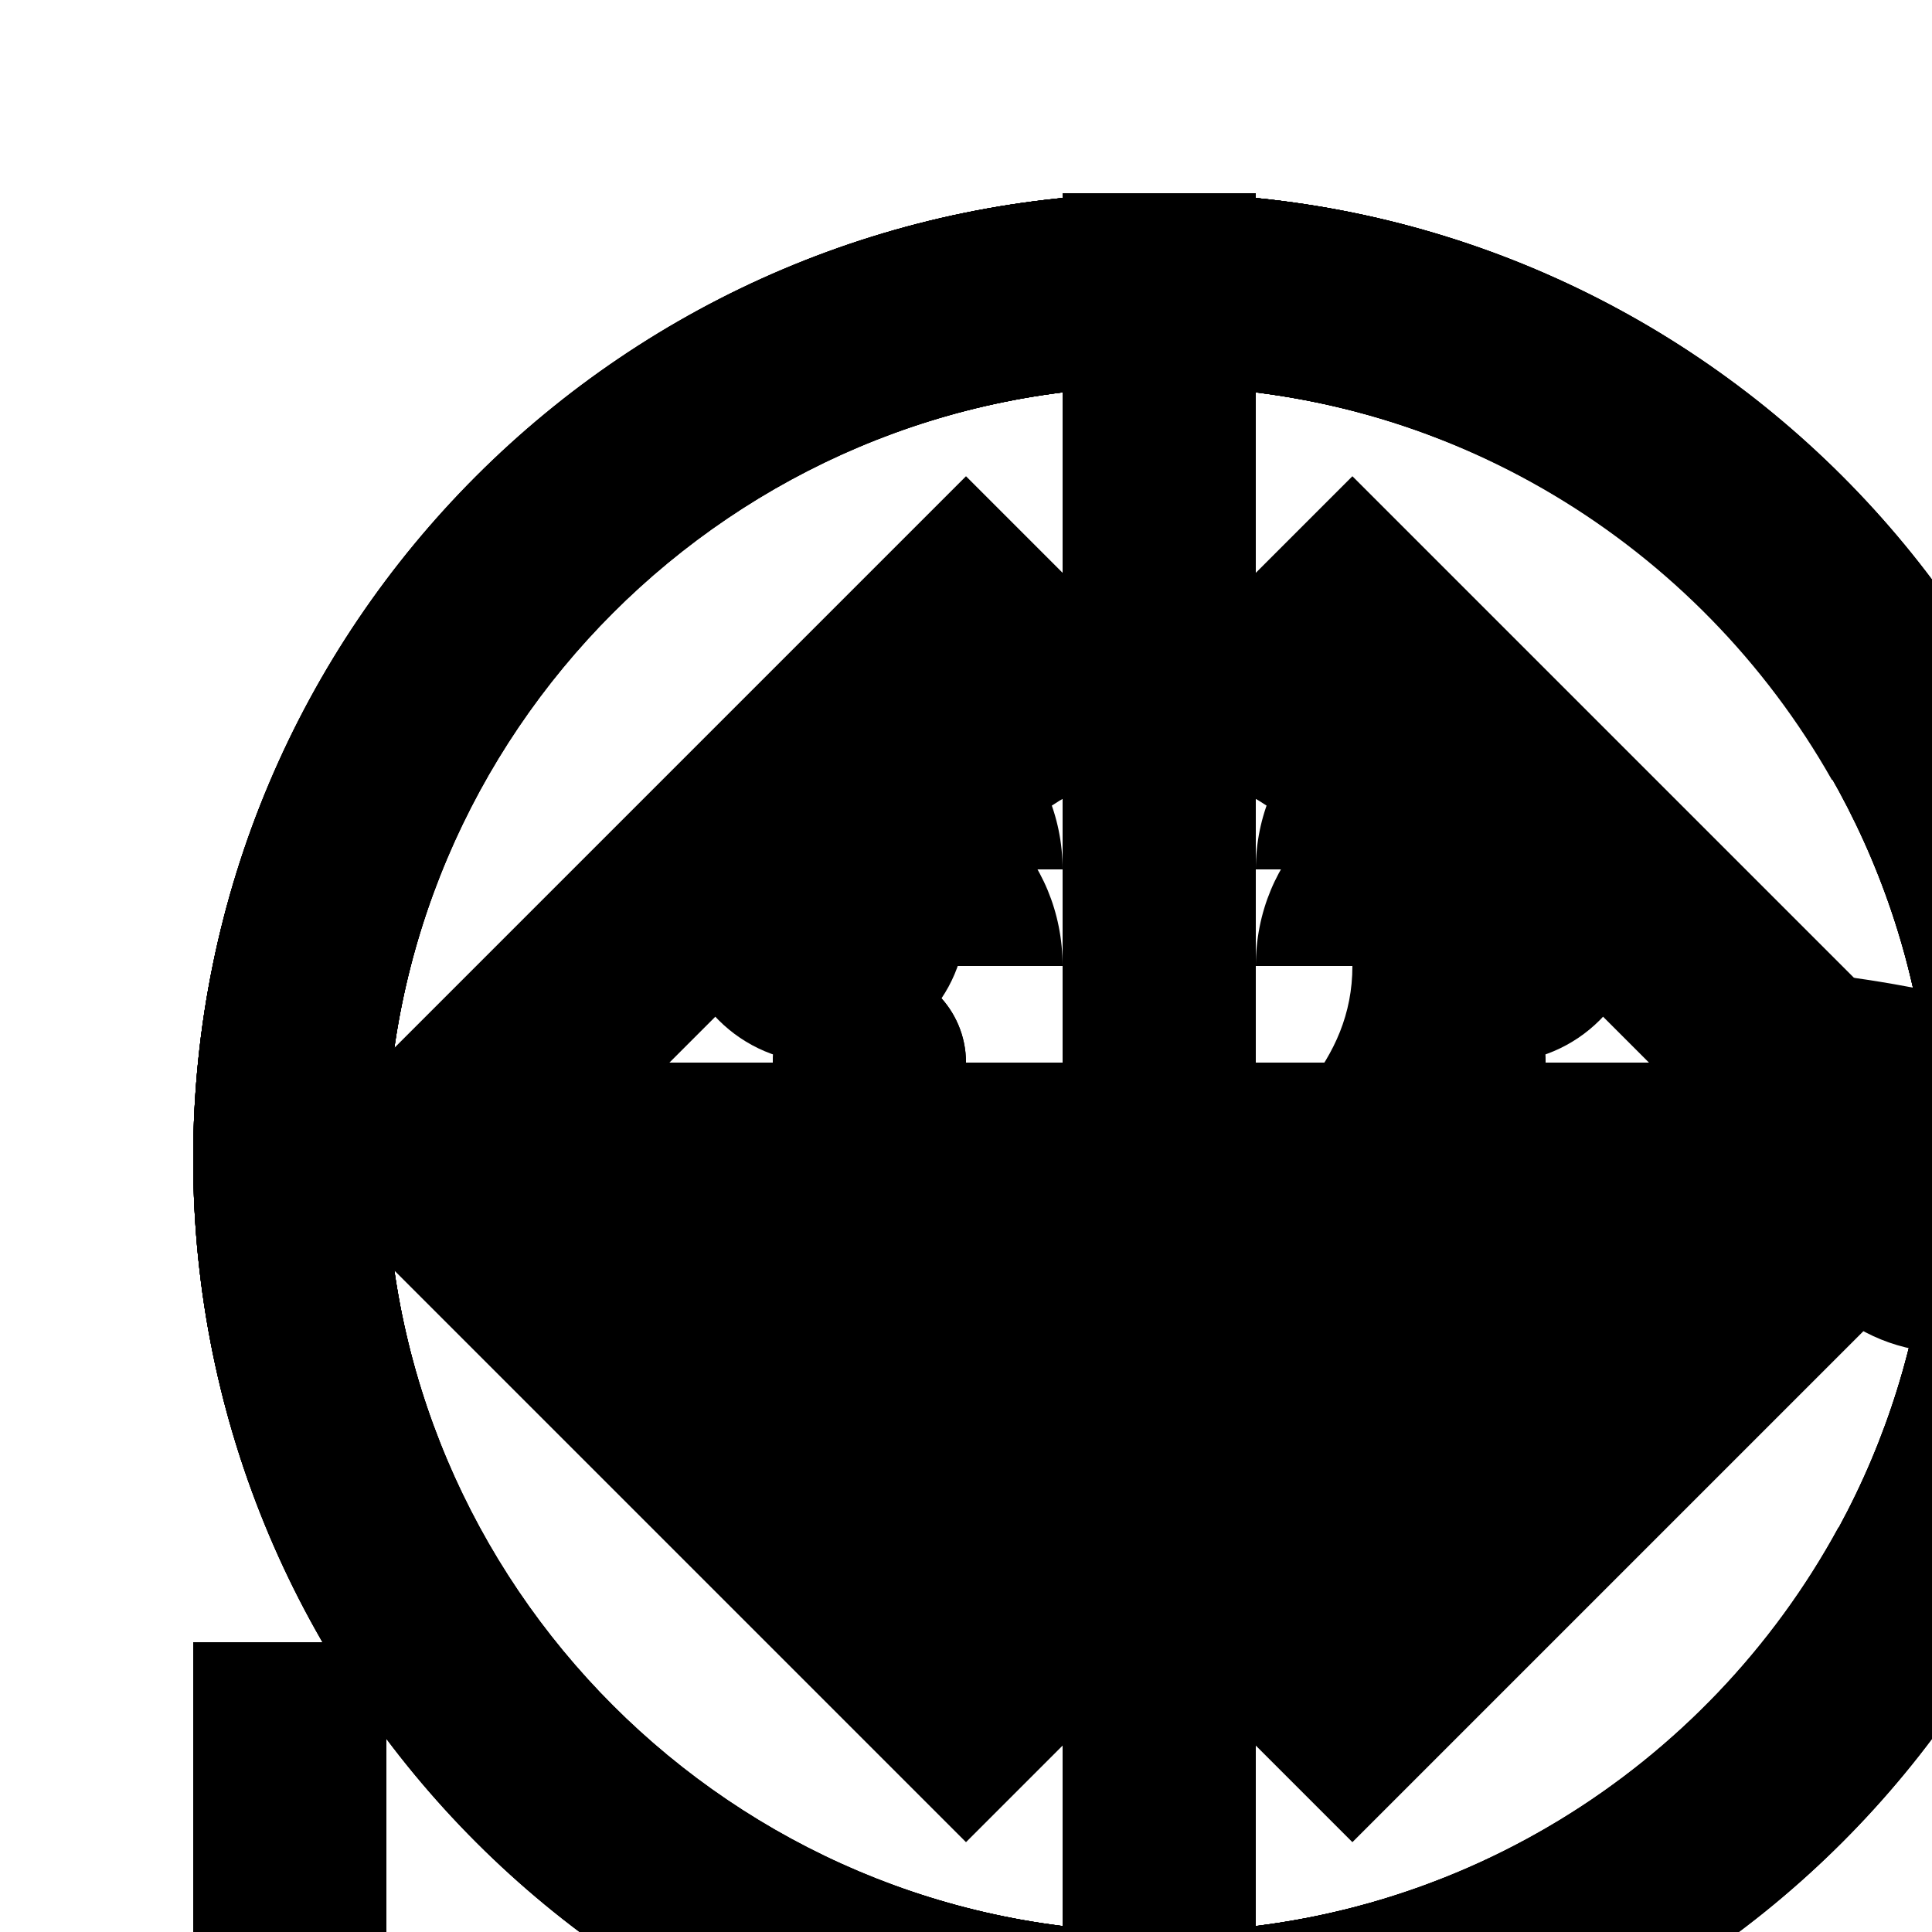
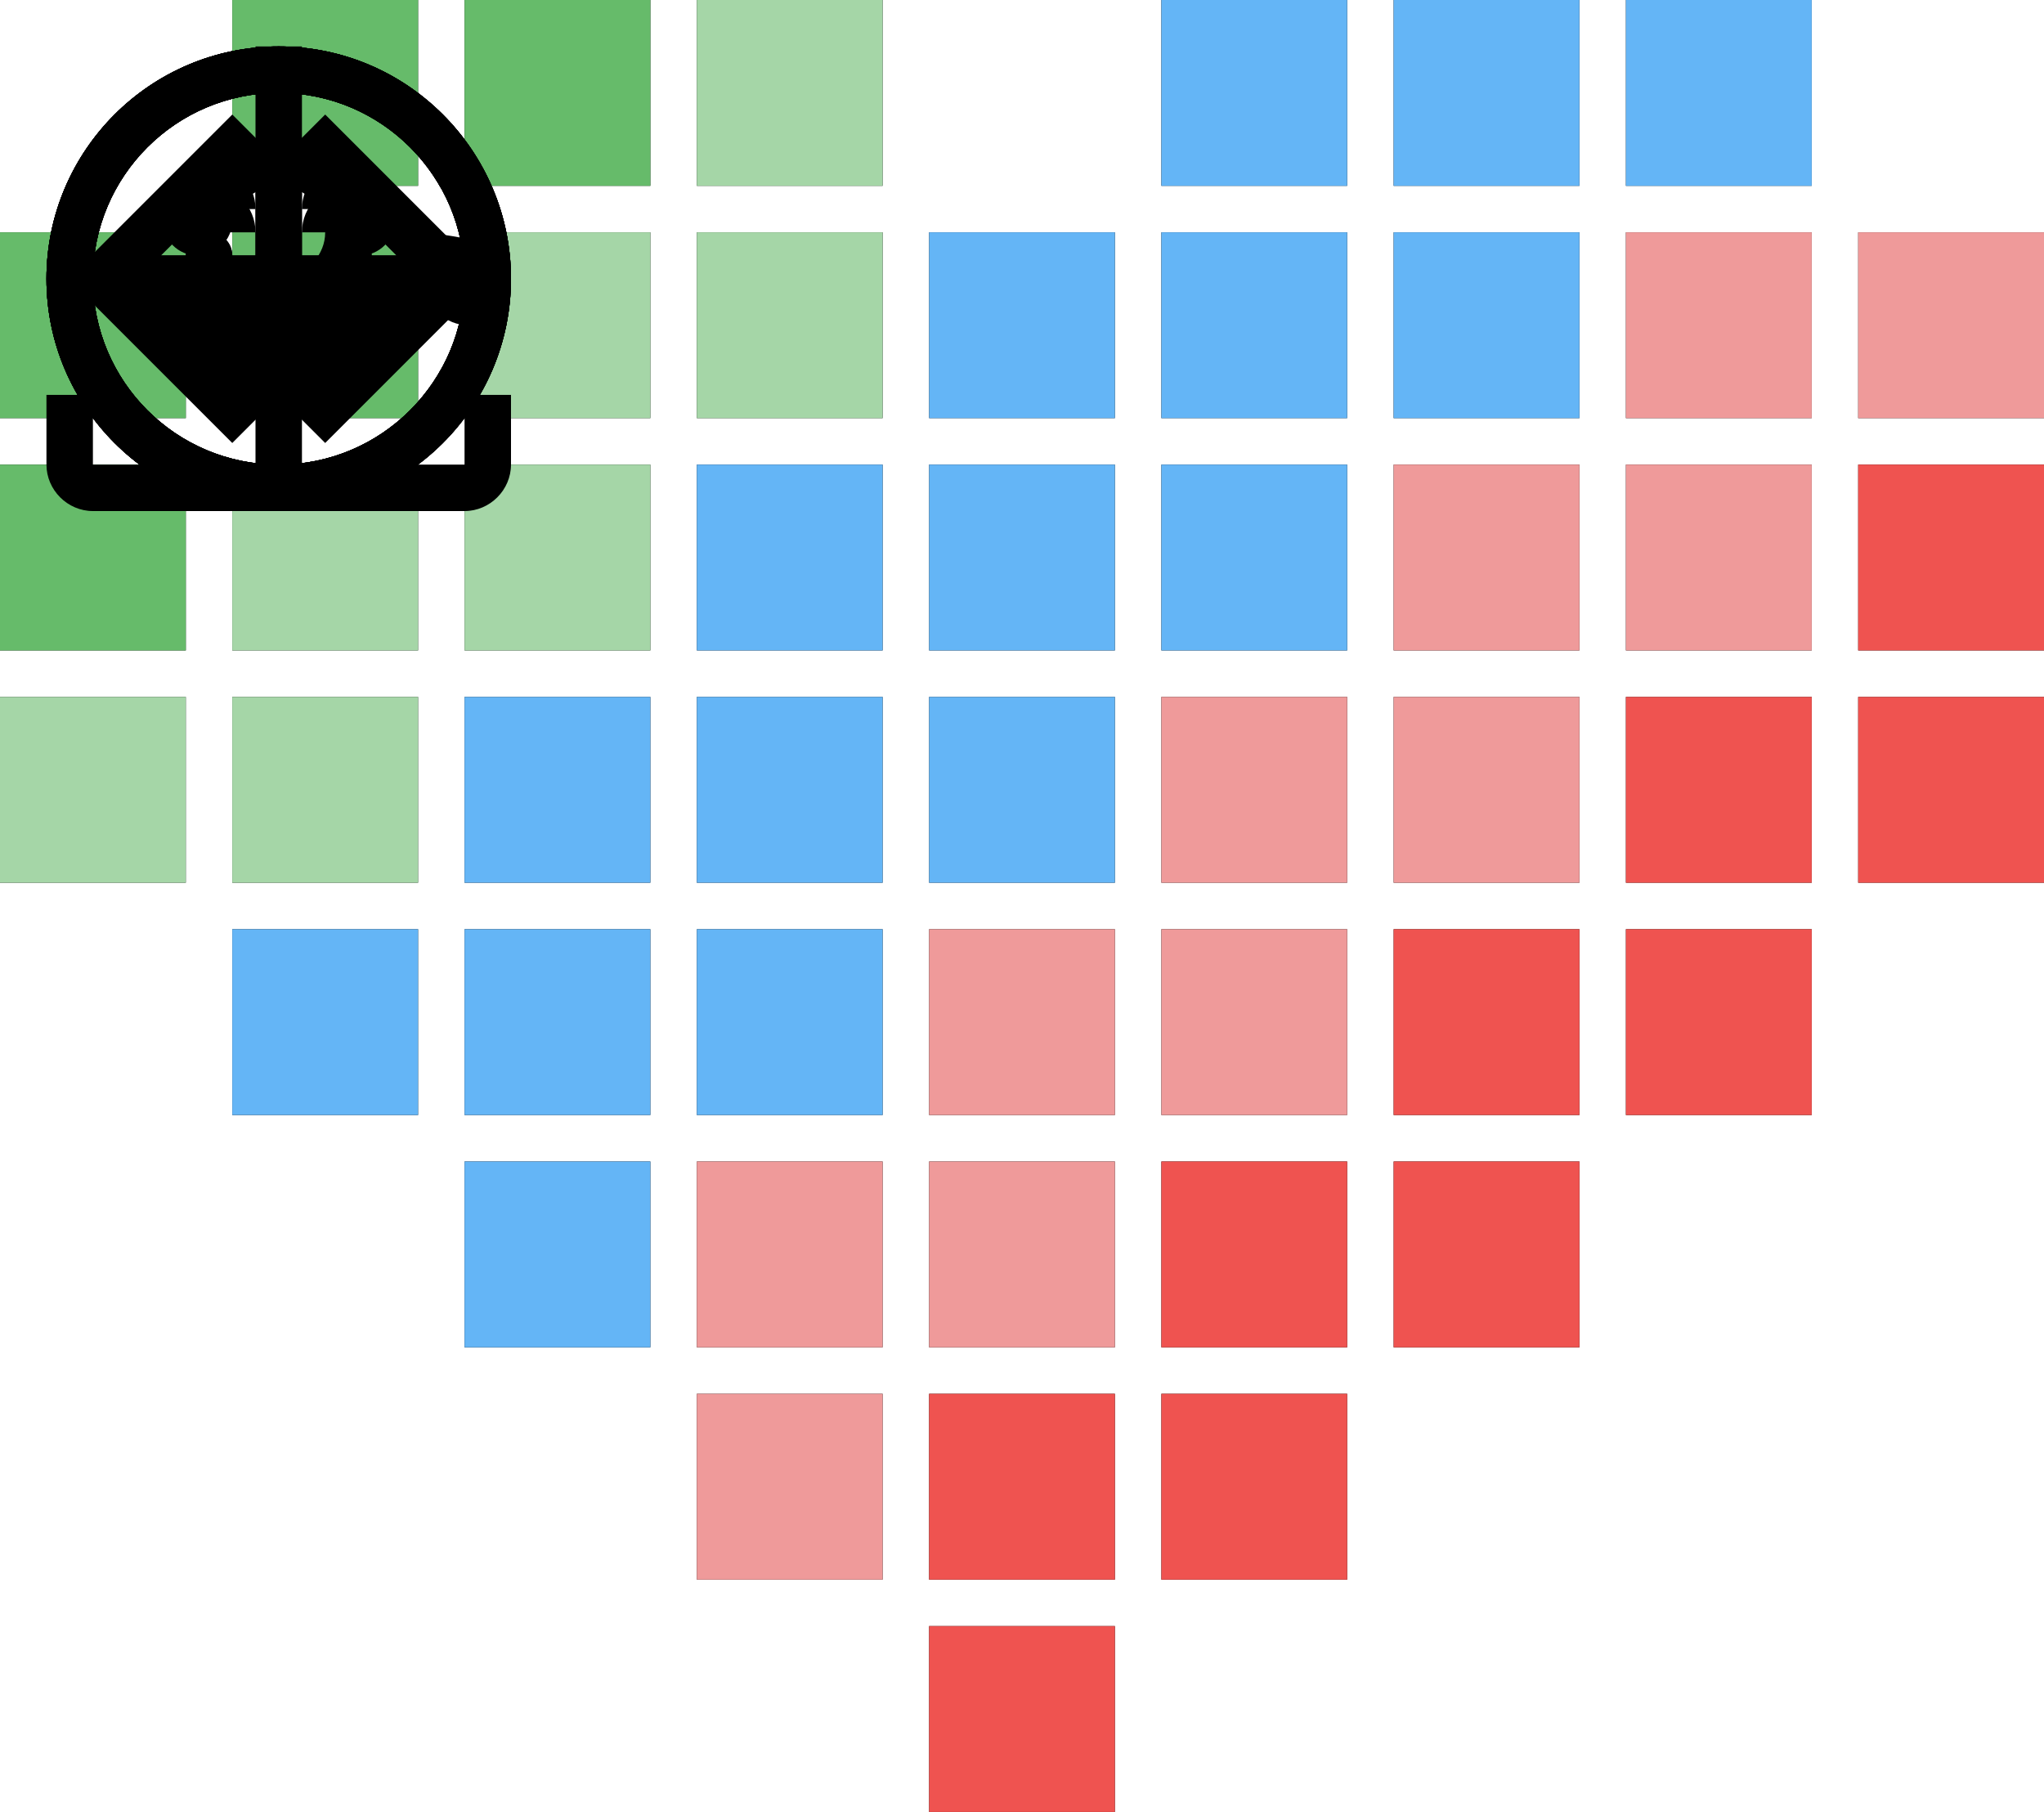
<svg xmlns="http://www.w3.org/2000/svg">
+   <svg id="logo" width="176" height="156" viewBox="0 0 176 156">
+     <defs>
+       <clipPath id="clip_0">
+         <rect y="-12" width="176" height="176" clip-rule="evenodd" />
+       </clipPath>
+     </defs>
+     <g clip-path="url(#clip_0)">
+       <path stroke="none" transform="matrix(4 0 0 4 0 20)" d="M0 0L4 0L4 4L0 4L0 0Z" />
+     </g>
+     <defs>
+       <clipPath id="clip_1">
+         <rect y="-12" width="176" height="176" clip-rule="evenodd" />
+       </clipPath>
+     </defs>
+     <g clip-path="url(#clip_1)">
+       <path stroke="none" transform="matrix(4 0 0 4 20 0)" d="M0 0L4 0L4 4L0 4L0 0Z" />
+     </g>
+     <defs>
+       <clipPath id="clip_2">
+         <rect y="-12" width="176" height="176" clip-rule="evenodd" />
+       </clipPath>
+     </defs>
+     <g clip-path="url(#clip_2)">
+       <path stroke="none" transform="matrix(4 0 0 4 0 40)" d="M0 0L4 0L4 4L0 4L0 0Z" />
+     </g>
+     <defs>
+       <clipPath id="clip_3">
+         <rect y="-12" width="176" height="176" clip-rule="evenodd" />
+       </clipPath>
+     </defs>
+     <g clip-path="url(#clip_3)">
+       <path stroke="none" transform="matrix(4 0 0 4 20 20)" d="M0 0L4 0L4 4L0 4L0 0Z" />
+     </g>
+     <defs>
+       <clipPath id="clip_4">
+         <rect y="-12" width="176" height="176" clip-rule="evenodd" />
+       </clipPath>
+     </defs>
+     <g clip-path="url(#clip_4)">
+       <path stroke="none" transform="matrix(4 0 0 4 40 0)" d="M0 0L4 0L4 4L0 4L0 0Z" />
+     </g>
+     <defs>
+       <clipPath id="clip_5">
+         <rect y="-12" width="176" height="176" clip-rule="evenodd" />
+       </clipPath>
+     </defs>
+     <g clip-path="url(#clip_5)">
+       <path stroke="none" transform="matrix(4 0 0 4 0 60)" d="M0 0L4 0L4 4L0 4L0 0Z" />
+     </g>
+     <defs>
+       <clipPath id="clip_6">
+         <rect y="-12" width="176" height="176" clip-rule="evenodd" />
+       </clipPath>
+     </defs>
+     <g clip-path="url(#clip_6)">
+       <path stroke="none" transform="matrix(4 0 0 4 20 40)" d="M0 0L4 0L4 4L0 4L0 0Z" />
+     </g>
+     <defs>
+       <clipPath id="clip_7">
+         <rect y="-12" width="176" height="176" clip-rule="evenodd" />
+       </clipPath>
+     </defs>
+     <g clip-path="url(#clip_7)">
+       <path stroke="none" transform="matrix(4 0 0 4 40 20)" d="M0 0L4 0L4 4L0 4L0 0Z" />
+     </g>
+     <defs>
+       <clipPath id="clip_8">
+         <rect y="-12" width="176" height="176" clip-rule="evenodd" />
+       </clipPath>
+     </defs>
+     <g clip-path="url(#clip_8)">
+       <path stroke="none" transform="matrix(4 0 0 4 60 0)" d="M0 0L4 0L4 4L0 4L0 0Z" />
+     </g>
+     <defs>
+       <clipPath id="clip_9">
+         <rect y="-12" width="176" height="176" clip-rule="evenodd" />
+       </clipPath>
+     </defs>
+     <g clip-path="url(#clip_9)">
+       <path stroke="none" transform="matrix(4 0 0 4 20 60)" d="M0 0L4 0L4 4L0 4L0 0Z" />
+     </g>
+     <defs>
+       <clipPath id="clip_10">
+         <rect y="-12" width="176" height="176" clip-rule="evenodd" />
+       </clipPath>
+     </defs>
+     <g clip-path="url(#clip_10)">
+       <path stroke="none" transform="matrix(4 0 0 4 40 40)" d="M0 0L4 0L4 4L0 4L0 0Z" />
+     </g>
+     <defs>
+       <clipPath id="clip_11">
+         <rect y="-12" width="176" height="176" clip-rule="evenodd" />
+       </clipPath>
+     </defs>
+     <g clip-path="url(#clip_11)">
+       <path stroke="none" transform="matrix(4 0 0 4 60 20)" d="M0 0L4 0L4 4L0 4L0 0Z" />
+     </g>
+     <defs>
+       <clipPath id="clip_12">
+         <rect y="-12" width="176" height="176" clip-rule="evenodd" />
+       </clipPath>
+     </defs>
+     <g clip-path="url(#clip_12)">
+       <path stroke="none" transform="matrix(4 0 0 4 20 80)" d="M0 0L4 0L4 4L0 4L0 0Z" />
+     </g>
+     <defs>
+       <clipPath id="clip_13">
+         <rect y="-12" width="176" height="176" clip-rule="evenodd" />
+       </clipPath>
+     </defs>
+     <g clip-path="url(#clip_13)">
+       <path stroke="none" transform="matrix(4 0 0 4 40 60)" d="M0 0L4 0L4 4L0 4L0 0Z" />
+     </g>
+     <defs>
+       <clipPath id="clip_14">
+         <rect y="-12" width="176" height="176" clip-rule="evenodd" />
+       </clipPath>
+     </defs>
+     <g clip-path="url(#clip_14)">
+       <path stroke="none" transform="matrix(4 0 0 4 60 40)" d="M0 0L4 0L4 4L0 4L0 0Z" />
+     </g>
+     <defs>
+       <clipPath id="clip_15">
+         <rect y="-12" width="176" height="176" clip-rule="evenodd" />
+       </clipPath>
+     </defs>
+     <g clip-path="url(#clip_15)">
+       <path stroke="none" transform="matrix(4 0 0 4 80 20)" d="M0 0L4 0L4 4L0 4L0 0Z" />
+     </g>
+     <defs>
+       <clipPath id="clip_16">
+         <rect y="-12" width="176" height="176" clip-rule="evenodd" />
+       </clipPath>
+     </defs>
+     <g clip-path="url(#clip_16)">
+       <path stroke="none" transform="matrix(4 0 0 4 100 0)" d="M0 0L4 0L4 4L0 4L0 0Z" />
+     </g>
+     <defs>
+       <clipPath id="clip_17">
+         <rect y="-12" width="176" height="176" clip-rule="evenodd" />
+       </clipPath>
+     </defs>
+     <g clip-path="url(#clip_17)">
+       <path stroke="none" transform="matrix(4 0 0 4 40 100)" d="M0 0L4 0L4 4L0 4L0 0Z" />
+     </g>
+     <defs>
+       <clipPath id="clip_18">
+         <rect y="-12" width="176" height="176" clip-rule="evenodd" />
+       </clipPath>
+     </defs>
+     <g clip-path="url(#clip_18)">
+       <path stroke="none" transform="matrix(4 0 0 4 40 80)" d="M0 0L4 0L4 4L0 4L0 0Z" />
+     </g>
+     <defs>
+       <clipPath id="clip_19">
+         <rect y="-12" width="176" height="176" clip-rule="evenodd" />
+       </clipPath>
+     </defs>
+     <g clip-path="url(#clip_19)">
+       <path stroke="none" transform="matrix(4 0 0 4 60 60)" d="M0 0L4 0L4 4L0 4L0 0Z" />
+     </g>
+     <defs>
+       <clipPath id="clip_20">
+         <rect y="-12" width="176" height="176" clip-rule="evenodd" />
+       </clipPath>
+     </defs>
+     <g clip-path="url(#clip_20)">
+       <path stroke="none" transform="matrix(4 0 0 4 80 40)" d="M0 0L4 0L4 4L0 4L0 0Z" />
+     </g>
+     <defs>
+       <clipPath id="clip_21">
+         <rect y="-12" width="176" height="176" clip-rule="evenodd" />
+       </clipPath>
+     </defs>
+     <g clip-path="url(#clip_21)">
+       <path stroke="none" transform="matrix(4 0 0 4 100 20)" d="M0 0L4 0L4 4L0 4L0 0Z" />
+     </g>
+     <defs>
+       <clipPath id="clip_22">
+         <rect y="-12" width="176" height="176" clip-rule="evenodd" />
+       </clipPath>
+     </defs>
+     <g clip-path="url(#clip_22)">
+       <path stroke="none" transform="matrix(4 0 0 4 120 0)" d="M0 0L4 0L4 4L0 4L0 0Z" />
+     </g>
+     <defs>
+       <clipPath id="clip_23">
+         <rect y="-12" width="176" height="176" clip-rule="evenodd" />
+       </clipPath>
+     </defs>
+     <g clip-path="url(#clip_23)">
+       <path stroke="none" transform="matrix(4 0 0 4 60 80)" d="M0 0L4 0L4 4L0 4L0 0Z" />
+     </g>
+     <defs>
+       <clipPath id="clip_24">
+         <rect y="-12" width="176" height="176" clip-rule="evenodd" />
+       </clipPath>
+     </defs>
+     <g clip-path="url(#clip_24)">
+       <path stroke="none" transform="matrix(4 0 0 4 80 60)" d="M0 0L4 0L4 4L0 4L0 0Z" />
+     </g>
+     <defs>
+       <clipPath id="clip_25">
+         <rect y="-12" width="176" height="176" clip-rule="evenodd" />
+       </clipPath>
+     </defs>
+     <g clip-path="url(#clip_25)">
+       <path stroke="none" transform="matrix(4 0 0 4 100 40)" d="M0 0L4 0L4 4L0 4L0 0Z" />
+     </g>
+     <defs>
+       <clipPath id="clip_26">
+         <rect y="-12" width="176" height="176" clip-rule="evenodd" />
+       </clipPath>
+     </defs>
+     <g clip-path="url(#clip_26)">
+       <path stroke="none" transform="matrix(4 0 0 4 120 20)" d="M0 0L4 0L4 4L0 4L0 0Z" />
+     </g>
+     <defs>
+       <clipPath id="clip_27">
+         <rect y="-12" width="176" height="176" clip-rule="evenodd" />
+       </clipPath>
+     </defs>
+     <g clip-path="url(#clip_27)">
+       <path stroke="none" transform="matrix(4 0 0 4 140 0)" d="M0 0L4 0L4 4L0 4L0 0Z" />
+     </g>
+     <defs>
+       <clipPath id="clip_28">
+         <rect y="-12" width="176" height="176" clip-rule="evenodd" />
+       </clipPath>
+     </defs>
+     <g clip-path="url(#clip_28)">
+       <path stroke="none" transform="matrix(4 0 0 4 60 100)" d="M0 0L4 0L4 4L0 4L0 0Z" />
+     </g>
+     <defs>
+       <clipPath id="clip_29">
+         <rect y="-12" width="176" height="176" clip-rule="evenodd" />
+       </clipPath>
+     </defs>
+     <g clip-path="url(#clip_29)">
+       <path stroke="none" transform="matrix(4 0 0 4 80 80)" d="M0 0L4 0L4 4L0 4L0 0Z" />
+     </g>
+     <defs>
+       <clipPath id="clip_30">
+         <rect y="-12" width="176" height="176" clip-rule="evenodd" />
+       </clipPath>
+     </defs>
+     <g clip-path="url(#clip_30)">
+       <path stroke="none" transform="matrix(4 0 0 4 100 60)" d="M0 0L4 0L4 4L0 4L0 0Z" />
+     </g>
+     <defs>
+       <clipPath id="clip_31">
+         <rect y="-12" width="176" height="176" clip-rule="evenodd" />
+       </clipPath>
+     </defs>
+     <g clip-path="url(#clip_31)">
+       <path stroke="none" transform="matrix(4 0 0 4 120 40)" d="M0 0L4 0L4 4L0 4L0 0Z" />
+     </g>
+     <defs>
+       <clipPath id="clip_32">
+         <rect y="-12" width="176" height="176" clip-rule="evenodd" />
+       </clipPath>
+     </defs>
+     <g clip-path="url(#clip_32)">
+       <path stroke="none" transform="matrix(4 0 0 4 140 20)" d="M0 0L4 0L4 4L0 4L0 0Z" />
+     </g>
+     <defs>
+       <clipPath id="clip_33">
+         <rect y="-12" width="176" height="176" clip-rule="evenodd" />
+       </clipPath>
+     </defs>
+     <g clip-path="url(#clip_33)">
+       <path stroke="none" transform="matrix(4 0 0 4 60 120)" d="M0 0L4 0L4 4L0 4L0 0Z" />
+     </g>
+     <defs>
+       <clipPath id="clip_34">
+         <rect y="-12" width="176" height="176" clip-rule="evenodd" />
+       </clipPath>
+     </defs>
+     <g clip-path="url(#clip_34)">
+       <path stroke="none" transform="matrix(4 0 0 4 80 100)" d="M0 0L4 0L4 4L0 4L0 0Z" />
+     </g>
+     <defs>
+       <clipPath id="clip_35">
+         <rect y="-12" width="176" height="176" clip-rule="evenodd" />
+       </clipPath>
+     </defs>
+     <g clip-path="url(#clip_35)">
+       <path stroke="none" transform="matrix(4 0 0 4 100 80)" d="M0 0L4 0L4 4L0 4L0 0Z" />
+     </g>
+     <defs>
+       <clipPath id="clip_36">
+         <rect y="-12" width="176" height="176" clip-rule="evenodd" />
+       </clipPath>
+     </defs>
+     <g clip-path="url(#clip_36)">
+       <path stroke="none" transform="matrix(4 0 0 4 120 60)" d="M0 0L4 0L4 4L0 4L0 0Z" />
+     </g>
+     <defs>
+       <clipPath id="clip_37">
+         <rect y="-12" width="176" height="176" clip-rule="evenodd" />
+       </clipPath>
+     </defs>
+     <g clip-path="url(#clip_37)">
+       <path stroke="none" transform="matrix(4 0 0 4 140 40)" d="M0 0L4 0L4 4L0 4L0 0Z" />
+     </g>
+     <defs>
+       <clipPath id="clip_38">
+         <rect y="-12" width="176" height="176" clip-rule="evenodd" />
+       </clipPath>
+     </defs>
+     <g clip-path="url(#clip_38)">
+       <path stroke="none" transform="matrix(4 0 0 4 160 20)" d="M0 0L4 0L4 4L0 4L0 0Z" />
+     </g>
+     <defs>
+       <clipPath id="clip_39">
+         <rect y="-12" width="176" height="176" clip-rule="evenodd" />
+       </clipPath>
+     </defs>
+     <g clip-path="url(#clip_39)">
+       <path stroke="none" transform="matrix(4 0 0 4 80 120)" d="M0 0L4 0L4 4L0 4L0 0Z" />
+     </g>
+     <defs>
+       <clipPath id="clip_40">
+         <rect y="-12" width="176" height="176" clip-rule="evenodd" />
+       </clipPath>
+     </defs>
+     <g clip-path="url(#clip_40)">
+       <path stroke="none" transform="matrix(4 0 0 4 100 100)" d="M0 0L4 0L4 4L0 4L0 0Z" />
+     </g>
+     <defs>
+       <clipPath id="clip_41">
+         <rect y="-12" width="176" height="176" clip-rule="evenodd" />
+       </clipPath>
+     </defs>
+     <g clip-path="url(#clip_41)">
+       <path stroke="none" transform="matrix(4 0 0 4 120 80)" d="M0 0L4 0L4 4L0 4L0 0Z" />
+     </g>
+     <defs>
+       <clipPath id="clip_42">
+         <rect y="-12" width="176" height="176" clip-rule="evenodd" />
+       </clipPath>
+     </defs>
+     <g clip-path="url(#clip_42)">
+       <path stroke="none" transform="matrix(4 0 0 4 140 60)" d="M0 0L4 0L4 4L0 4L0 0Z" />
+     </g>
+     <defs>
+       <clipPath id="clip_43">
+         <rect y="-12" width="176" height="176" clip-rule="evenodd" />
+       </clipPath>
+     </defs>
+     <g clip-path="url(#clip_43)">
+       <path stroke="none" transform="matrix(4 0 0 4 160 40)" d="M0 0L4 0L4 4L0 4L0 0Z" />
+     </g>
+     <defs>
+       <clipPath id="clip_44">
+         <rect y="-12" width="176" height="176" clip-rule="evenodd" />
+       </clipPath>
+     </defs>
+     <g clip-path="url(#clip_44)">
+       <path stroke="none" transform="matrix(4 0 0 4 80 140)" d="M0 0L4 0L4 4L0 4L0 0Z" />
+     </g>
+     <defs>
+       <clipPath id="clip_45">
+         <rect y="-12" width="176" height="176" clip-rule="evenodd" />
+       </clipPath>
+     </defs>
+     <g clip-path="url(#clip_45)">
+       <path stroke="none" transform="matrix(4 0 0 4 100 120)" d="M0 0L4 0L4 4L0 4L0 0Z" />
+     </g>
+     <defs>
+       <clipPath id="clip_46">
+         <rect y="-12" width="176" height="176" clip-rule="evenodd" />
+       </clipPath>
+     </defs>
+     <g clip-path="url(#clip_46)">
+       <path stroke="none" transform="matrix(4 0 0 4 120 100)" d="M0 0L4 0L4 4L0 4L0 0Z" />
+     </g>
+     <defs>
+       <clipPath id="clip_47">
+         <rect y="-12" width="176" height="176" clip-rule="evenodd" />
+       </clipPath>
+     </defs>
+     <g clip-path="url(#clip_47)">
+       <path stroke="none" transform="matrix(4 0 0 4 140 80)" d="M0 0L4 0L4 4L0 4L0 0Z" />
+     </g>
+     <defs>
+       <clipPath id="clip_48">
+         <rect y="-12" width="176" height="176" clip-rule="evenodd" />
+       </clipPath>
+     </defs>
+     <g clip-path="url(#clip_48)">
+       <path stroke="none" transform="matrix(4 0 0 4 160 60)" d="M0 0L4 0L4 4L0 4L0 0Z" />
+     </g>
+   </svg>
+   <svg id="logo-color" width="176" height="156" viewBox="0 0 176 156">
+     <defs>
+       <clipPath id="clip_0">
+         <rect y="-12" width="176" height="176" clip-rule="evenodd" />
+       </clipPath>
+     </defs>
+     <g clip-path="url(#clip_0)">
+       <path fill="rgb(102,187,106)" stroke="none" transform="matrix(4 0 0 4 0 20)" d="M0 0L4 0L4 4L0 4L0 0Z" />
+     </g>
+     <defs>
+       <clipPath id="clip_1">
+         <rect y="-12" width="176" height="176" clip-rule="evenodd" />
+       </clipPath>
+     </defs>
+     <g clip-path="url(#clip_1)">
+       <path fill="rgb(102,187,106)" stroke="none" transform="matrix(4 0 0 4 20 0)" d="M0 0L4 0L4 4L0 4L0 0Z" />
+     </g>
+     <defs>
+       <clipPath id="clip_2">
+         <rect y="-12" width="176" height="176" clip-rule="evenodd" />
+       </clipPath>
+     </defs>
+     <g clip-path="url(#clip_2)">
+       <path fill="rgb(102,187,106)" stroke="none" transform="matrix(4 0 0 4 0 40)" d="M0 0L4 0L4 4L0 4L0 0Z" />
+     </g>
+     <defs>
+       <clipPath id="clip_3">
+         <rect y="-12" width="176" height="176" clip-rule="evenodd" />
+       </clipPath>
+     </defs>
+     <g clip-path="url(#clip_3)">
+       <path fill="rgb(102,187,106)" stroke="none" transform="matrix(4 0 0 4 20 20)" d="M0 0L4 0L4 4L0 4L0 0Z" />
+     </g>
+     <defs>
+       <clipPath id="clip_4">
+         <rect y="-12" width="176" height="176" clip-rule="evenodd" />
+       </clipPath>
+     </defs>
+     <g clip-path="url(#clip_4)">
+       <path fill="rgb(102,187,106)" stroke="none" transform="matrix(4 0 0 4 40 0)" d="M0 0L4 0L4 4L0 4L0 0Z" />
+     </g>
+     <defs>
+       <clipPath id="clip_5">
+         <rect y="-12" width="176" height="176" clip-rule="evenodd" />
+       </clipPath>
+     </defs>
+     <g clip-path="url(#clip_5)">
+       <path fill="rgb(165,214,167)" stroke="none" transform="matrix(4 0 0 4 0 60)" d="M0 0L4 0L4 4L0 4L0 0Z" />
+     </g>
+     <defs>
+       <clipPath id="clip_6">
+         <rect y="-12" width="176" height="176" clip-rule="evenodd" />
+       </clipPath>
+     </defs>
+     <g clip-path="url(#clip_6)">
+       <path fill="rgb(165,214,167)" stroke="none" transform="matrix(4 0 0 4 20 40)" d="M0 0L4 0L4 4L0 4L0 0Z" />
+     </g>
+     <defs>
+       <clipPath id="clip_7">
+         <rect y="-12" width="176" height="176" clip-rule="evenodd" />
+       </clipPath>
+     </defs>
+     <g clip-path="url(#clip_7)">
+       <path fill="rgb(165,214,167)" stroke="none" transform="matrix(4 0 0 4 40 20)" d="M0 0L4 0L4 4L0 4L0 0Z" />
+     </g>
+     <defs>
+       <clipPath id="clip_8">
+         <rect y="-12" width="176" height="176" clip-rule="evenodd" />
+       </clipPath>
+     </defs>
+     <g clip-path="url(#clip_8)">
+       <path fill="rgb(165,214,167)" stroke="none" transform="matrix(4 0 0 4 60 0)" d="M0 0L4 0L4 4L0 4L0 0Z" />
+     </g>
+     <defs>
+       <clipPath id="clip_9">
+         <rect y="-12" width="176" height="176" clip-rule="evenodd" />
+       </clipPath>
+     </defs>
+     <g clip-path="url(#clip_9)">
+       <path fill="rgb(165,214,167)" stroke="none" transform="matrix(4 0 0 4 20 60)" d="M0 0L4 0L4 4L0 4L0 0Z" />
+     </g>
+     <defs>
+       <clipPath id="clip_10">
+         <rect y="-12" width="176" height="176" clip-rule="evenodd" />
+       </clipPath>
+     </defs>
+     <g clip-path="url(#clip_10)">
+       <path fill="rgb(165,214,167)" stroke="none" transform="matrix(4 0 0 4 40 40)" d="M0 0L4 0L4 4L0 4L0 0Z" />
+     </g>
+     <defs>
+       <clipPath id="clip_11">
+         <rect y="-12" width="176" height="176" clip-rule="evenodd" />
+       </clipPath>
+     </defs>
+     <g clip-path="url(#clip_11)">
+       <path fill="rgb(165,214,167)" stroke="none" transform="matrix(4 0 0 4 60 20)" d="M0 0L4 0L4 4L0 4L0 0Z" />
+     </g>
+     <defs>
+       <clipPath id="clip_12">
+         <rect y="-12" width="176" height="176" clip-rule="evenodd" />
+       </clipPath>
+     </defs>
+     <g clip-path="url(#clip_12)">
+       <path fill="rgb(100,181,246)" stroke="none" transform="matrix(4 0 0 4 20 80)" d="M0 0L4 0L4 4L0 4L0 0Z" />
+     </g>
+     <defs>
+       <clipPath id="clip_13">
+         <rect y="-12" width="176" height="176" clip-rule="evenodd" />
+       </clipPath>
+     </defs>
+     <g clip-path="url(#clip_13)">
+       <path fill="rgb(100,181,246)" stroke="none" transform="matrix(4 0 0 4 40 60)" d="M0 0L4 0L4 4L0 4L0 0Z" />
+     </g>
+     <defs>
+       <clipPath id="clip_14">
+         <rect y="-12" width="176" height="176" clip-rule="evenodd" />
+       </clipPath>
+     </defs>
+     <g clip-path="url(#clip_14)">
+       <path fill="rgb(100,181,246)" stroke="none" transform="matrix(4 0 0 4 60 40)" d="M0 0L4 0L4 4L0 4L0 0Z" />
+     </g>
+     <defs>
+       <clipPath id="clip_15">
+         <rect y="-12" width="176" height="176" clip-rule="evenodd" />
+       </clipPath>
+     </defs>
+     <g clip-path="url(#clip_15)">
+       <path fill="rgb(100,181,246)" stroke="none" transform="matrix(4 0 0 4 80 20)" d="M0 0L4 0L4 4L0 4L0 0Z" />
+     </g>
+     <defs>
+       <clipPath id="clip_16">
+         <rect y="-12" width="176" height="176" clip-rule="evenodd" />
+       </clipPath>
+     </defs>
+     <g clip-path="url(#clip_16)">
+       <path fill="rgb(100,181,246)" stroke="none" transform="matrix(4 0 0 4 100 0)" d="M0 0L4 0L4 4L0 4L0 0Z" />
+     </g>
+     <defs>
+       <clipPath id="clip_17">
+         <rect y="-12" width="176" height="176" clip-rule="evenodd" />
+       </clipPath>
+     </defs>
+     <g clip-path="url(#clip_17)">
+       <path fill="rgb(100,181,246)" stroke="none" transform="matrix(4 0 0 4 40 100)" d="M0 0L4 0L4 4L0 4L0 0Z" />
+     </g>
+     <defs>
+       <clipPath id="clip_18">
+         <rect y="-12" width="176" height="176" clip-rule="evenodd" />
+       </clipPath>
+     </defs>
+     <g clip-path="url(#clip_18)">
+       <path fill="rgb(100,181,246)" stroke="none" transform="matrix(4 0 0 4 40 80)" d="M0 0L4 0L4 4L0 4L0 0Z" />
+     </g>
+     <defs>
+       <clipPath id="clip_19">
+         <rect y="-12" width="176" height="176" clip-rule="evenodd" />
+       </clipPath>
+     </defs>
+     <g clip-path="url(#clip_19)">
+       <path fill="rgb(100,181,246)" stroke="none" transform="matrix(4 0 0 4 60 60)" d="M0 0L4 0L4 4L0 4L0 0Z" />
+     </g>
+     <defs>
+       <clipPath id="clip_20">
+         <rect y="-12" width="176" height="176" clip-rule="evenodd" />
+       </clipPath>
+     </defs>
+     <g clip-path="url(#clip_20)">
+       <path fill="rgb(100,181,246)" stroke="none" transform="matrix(4 0 0 4 80 40)" d="M0 0L4 0L4 4L0 4L0 0Z" />
+     </g>
+     <defs>
+       <clipPath id="clip_21">
+         <rect y="-12" width="176" height="176" clip-rule="evenodd" />
+       </clipPath>
+     </defs>
+     <g clip-path="url(#clip_21)">
+       <path fill="rgb(100,181,246)" stroke="none" transform="matrix(4 0 0 4 100 20)" d="M0 0L4 0L4 4L0 4L0 0Z" />
+     </g>
+     <defs>
+       <clipPath id="clip_22">
+         <rect y="-12" width="176" height="176" clip-rule="evenodd" />
+       </clipPath>
+     </defs>
+     <g clip-path="url(#clip_22)">
+       <path fill="rgb(100,181,246)" stroke="none" transform="matrix(4 0 0 4 120 0)" d="M0 0L4 0L4 4L0 4L0 0Z" />
+     </g>
+     <defs>
+       <clipPath id="clip_23">
+         <rect y="-12" width="176" height="176" clip-rule="evenodd" />
+       </clipPath>
+     </defs>
+     <g clip-path="url(#clip_23)">
+       <path fill="rgb(100,181,246)" stroke="none" transform="matrix(4 0 0 4 60 80)" d="M0 0L4 0L4 4L0 4L0 0Z" />
+     </g>
+     <defs>
+       <clipPath id="clip_24">
+         <rect y="-12" width="176" height="176" clip-rule="evenodd" />
+       </clipPath>
+     </defs>
+     <g clip-path="url(#clip_24)">
+       <path fill="rgb(100,181,246)" stroke="none" transform="matrix(4 0 0 4 80 60)" d="M0 0L4 0L4 4L0 4L0 0Z" />
+     </g>
+     <defs>
+       <clipPath id="clip_25">
+         <rect y="-12" width="176" height="176" clip-rule="evenodd" />
+       </clipPath>
+     </defs>
+     <g clip-path="url(#clip_25)">
+       <path fill="rgb(100,181,246)" stroke="none" transform="matrix(4 0 0 4 100 40)" d="M0 0L4 0L4 4L0 4L0 0Z" />
+     </g>
+     <defs>
+       <clipPath id="clip_26">
+         <rect y="-12" width="176" height="176" clip-rule="evenodd" />
+       </clipPath>
+     </defs>
+     <g clip-path="url(#clip_26)">
+       <path fill="rgb(100,181,246)" stroke="none" transform="matrix(4 0 0 4 120 20)" d="M0 0L4 0L4 4L0 4L0 0Z" />
+     </g>
+     <defs>
+       <clipPath id="clip_27">
+         <rect y="-12" width="176" height="176" clip-rule="evenodd" />
+       </clipPath>
+     </defs>
+     <g clip-path="url(#clip_27)">
+       <path fill="rgb(100,181,246)" stroke="none" transform="matrix(4 0 0 4 140 0)" d="M0 0L4 0L4 4L0 4L0 0Z" />
+     </g>
+     <defs>
+       <clipPath id="clip_28">
+         <rect y="-12" width="176" height="176" clip-rule="evenodd" />
+       </clipPath>
+     </defs>
+     <g clip-path="url(#clip_28)">
+       <path fill="rgb(239,154,154)" stroke="none" transform="matrix(4 0 0 4 60 100)" d="M0 0L4 0L4 4L0 4L0 0Z" />
+     </g>
+     <defs>
+       <clipPath id="clip_29">
+         <rect y="-12" width="176" height="176" clip-rule="evenodd" />
+       </clipPath>
+     </defs>
+     <g clip-path="url(#clip_29)">
+       <path fill="rgb(239,154,154)" stroke="none" transform="matrix(4 0 0 4 80 80)" d="M0 0L4 0L4 4L0 4L0 0Z" />
+     </g>
+     <defs>
+       <clipPath id="clip_30">
+         <rect y="-12" width="176" height="176" clip-rule="evenodd" />
+       </clipPath>
+     </defs>
+     <g clip-path="url(#clip_30)">
+       <path fill="rgb(239,154,154)" stroke="none" transform="matrix(4 0 0 4 100 60)" d="M0 0L4 0L4 4L0 4L0 0Z" />
+     </g>
+     <defs>
+       <clipPath id="clip_31">
+         <rect y="-12" width="176" height="176" clip-rule="evenodd" />
+       </clipPath>
+     </defs>
+     <g clip-path="url(#clip_31)">
+       <path fill="rgb(239,154,154)" stroke="none" transform="matrix(4 0 0 4 120 40)" d="M0 0L4 0L4 4L0 4L0 0Z" />
+     </g>
+     <defs>
+       <clipPath id="clip_32">
+         <rect y="-12" width="176" height="176" clip-rule="evenodd" />
+       </clipPath>
+     </defs>
+     <g clip-path="url(#clip_32)">
+       <path fill="rgb(239,154,154)" stroke="none" transform="matrix(4 0 0 4 140 20)" d="M0 0L4 0L4 4L0 4L0 0Z" />
+     </g>
+     <defs>
+       <clipPath id="clip_33">
+         <rect y="-12" width="176" height="176" clip-rule="evenodd" />
+       </clipPath>
+     </defs>
+     <g clip-path="url(#clip_33)">
+       <path fill="rgb(239,154,154)" stroke="none" transform="matrix(4 0 0 4 60 120)" d="M0 0L4 0L4 4L0 4L0 0Z" />
+     </g>
+     <defs>
+       <clipPath id="clip_34">
+         <rect y="-12" width="176" height="176" clip-rule="evenodd" />
+       </clipPath>
+     </defs>
+     <g clip-path="url(#clip_34)">
+       <path fill="rgb(239,154,154)" stroke="none" transform="matrix(4 0 0 4 80 100)" d="M0 0L4 0L4 4L0 4L0 0Z" />
+     </g>
+     <defs>
+       <clipPath id="clip_35">
+         <rect y="-12" width="176" height="176" clip-rule="evenodd" />
+       </clipPath>
+     </defs>
+     <g clip-path="url(#clip_35)">
+       <path fill="rgb(239,154,154)" stroke="none" transform="matrix(4 0 0 4 100 80)" d="M0 0L4 0L4 4L0 4L0 0Z" />
+     </g>
+     <defs>
+       <clipPath id="clip_36">
+         <rect y="-12" width="176" height="176" clip-rule="evenodd" />
+       </clipPath>
+     </defs>
+     <g clip-path="url(#clip_36)">
+       <path fill="rgb(239,154,154)" stroke="none" transform="matrix(4 0 0 4 120 60)" d="M0 0L4 0L4 4L0 4L0 0Z" />
+     </g>
+     <defs>
+       <clipPath id="clip_37">
+         <rect y="-12" width="176" height="176" clip-rule="evenodd" />
+       </clipPath>
+     </defs>
+     <g clip-path="url(#clip_37)">
+       <path fill="rgb(239,154,154)" stroke="none" transform="matrix(4 0 0 4 140 40)" d="M0 0L4 0L4 4L0 4L0 0Z" />
+     </g>
+     <defs>
+       <clipPath id="clip_38">
+         <rect y="-12" width="176" height="176" clip-rule="evenodd" />
+       </clipPath>
+     </defs>
+     <g clip-path="url(#clip_38)">
+       <path fill="rgb(239,154,154)" stroke="none" transform="matrix(4 0 0 4 160 20)" d="M0 0L4 0L4 4L0 4L0 0Z" />
+     </g>
+     <defs>
+       <clipPath id="clip_39">
+         <rect y="-12" width="176" height="176" clip-rule="evenodd" />
+       </clipPath>
+     </defs>
+     <g clip-path="url(#clip_39)">
+       <path fill="rgb(239,83,80)" stroke="none" transform="matrix(4 0 0 4 80 120)" d="M0 0L4 0L4 4L0 4L0 0Z" />
+     </g>
+     <defs>
+       <clipPath id="clip_40">
+         <rect y="-12" width="176" height="176" clip-rule="evenodd" />
+       </clipPath>
+     </defs>
+     <g clip-path="url(#clip_40)">
+       <path fill="rgb(239,83,80)" stroke="none" transform="matrix(4 0 0 4 100 100)" d="M0 0L4 0L4 4L0 4L0 0Z" />
+     </g>
+     <defs>
+       <clipPath id="clip_41">
+         <rect y="-12" width="176" height="176" clip-rule="evenodd" />
+       </clipPath>
+     </defs>
+     <g clip-path="url(#clip_41)">
+       <path fill="rgb(239,83,80)" stroke="none" transform="matrix(4 0 0 4 120 80)" d="M0 0L4 0L4 4L0 4L0 0Z" />
+     </g>
+     <defs>
+       <clipPath id="clip_42">
+         <rect y="-12" width="176" height="176" clip-rule="evenodd" />
+       </clipPath>
+     </defs>
+     <g clip-path="url(#clip_42)">
+       <path fill="rgb(239,83,80)" stroke="none" transform="matrix(4 0 0 4 140 60)" d="M0 0L4 0L4 4L0 4L0 0Z" />
+     </g>
+     <defs>
+       <clipPath id="clip_43">
+         <rect y="-12" width="176" height="176" clip-rule="evenodd" />
+       </clipPath>
+     </defs>
+     <g clip-path="url(#clip_43)">
+       <path fill="rgb(239,83,80)" stroke="none" transform="matrix(4 0 0 4 160 40)" d="M0 0L4 0L4 4L0 4L0 0Z" />
+     </g>
+     <defs>
+       <clipPath id="clip_44">
+         <rect y="-12" width="176" height="176" clip-rule="evenodd" />
+       </clipPath>
+     </defs>
+     <g clip-path="url(#clip_44)">
+       <path fill="rgb(239,83,80)" stroke="none" transform="matrix(4 0 0 4 80 140)" d="M0 0L4 0L4 4L0 4L0 0Z" />
+     </g>
+     <defs>
+       <clipPath id="clip_45">
+         <rect y="-12" width="176" height="176" clip-rule="evenodd" />
+       </clipPath>
+     </defs>
+     <g clip-path="url(#clip_45)">
+       <path fill="rgb(239,83,80)" stroke="none" transform="matrix(4 0 0 4 100 120)" d="M0 0L4 0L4 4L0 4L0 0Z" />
+     </g>
+     <defs>
+       <clipPath id="clip_46">
+         <rect y="-12" width="176" height="176" clip-rule="evenodd" />
+       </clipPath>
+     </defs>
+     <g clip-path="url(#clip_46)">
+       <path fill="rgb(239,83,80)" stroke="none" transform="matrix(4 0 0 4 120 100)" d="M0 0L4 0L4 4L0 4L0 0Z" />
+     </g>
+     <defs>
+       <clipPath id="clip_47">
+         <rect y="-12" width="176" height="176" clip-rule="evenodd" />
+       </clipPath>
+     </defs>
+     <g clip-path="url(#clip_47)">
+       <path fill="rgb(239,83,80)" stroke="none" transform="matrix(4 0 0 4 140 80)" d="M0 0L4 0L4 4L0 4L0 0Z" />
+     </g>
+     <defs>
+       <clipPath id="clip_48">
+         <rect y="-12" width="176" height="176" clip-rule="evenodd" />
+       </clipPath>
+     </defs>
+     <g clip-path="url(#clip_48)">
+       <path fill="rgb(239,83,80)" stroke="none" transform="matrix(4 0 0 4 160 60)" d="M0 0L4 0L4 4L0 4L0 0Z" />
+     </g>
+   </svg>
  <svg id="help" viewBox="0 0 24 24" width="48px" height="48px">
    <path style="line-height:normal;text-indent:0;text-align:start;text-decoration-line:none;text-decoration-style:solid;text-decoration-color:#000;text-transform:none;block-progression:tb;isolation:auto;mix-blend-mode:normal" d="M 12 2 C 6.489 2 2 6.489 2 12 C 2 17.511 6.489 22 12 22 C 17.511 22 22 17.511 22 12 C 22 6.489 17.511 2 12 2 z M 12 4 C 16.43 4 20 7.57 20 12 C 20 16.43 16.43 20 12 20 C 7.57 20 4 16.43 4 12 C 4 7.57 7.57 4 12 4 z M 12 6 C 9.79 6 8 7.79 8 10 L 10 10 C 10 8.9 10.9 8 12 8 C 13.1 8 14 8.9 14 10 C 14 12 11 12.367 11 15 L 13 15 C 13 13.349 16 12.5 16 10 C 16 7.79 14.21 6 12 6 z M 11 16 L 11 18 L 13 18 L 13 16 L 11 16 z" font-weight="400" font-family="sans-serif" white-space="normal" overflow="visible" />
  </svg>
  <svg id="add" viewBox="0 0 24 24" width="48px" height="48px">
    <path d="M 11 3 L 11 11 L 3 11 L 3 13 L 11 13 L 11 21 L 13 21 L 13 13 L 21 13 L 21 11 L 13 11 L 13 3 L 11 3 z" />
  </svg>
  <svg id="left" viewBox="0 0 24 24" width="48px" height="48px">
    <path d="M 10 4.93 L 2.93 12 L 10 19.07 L 11.5 17.57 L 6.93 13 L 21 13 L 21 11 L 6.93 11 L 11.5 6.43 L 10 4.93 z" />
  </svg>
  <svg id="right" viewBox="0 0 24 24" width="48px" height="48px">
    <path d="M 14 4.93 L 12.5 6.43 L 17.07 11 L 3 11 L 3 13 L 17.07 13 L 12.5 17.57 L 14 19.07 L 21.07 12 L 14 4.93 z" />
  </svg>
  <svg id="lol" viewBox="0 0 24 24" width="48px" height="48px">
    <path d="M 12 2 C 6.477 2 2 6.477 2 12 C 2 17.523 6.477 22 12 22 C 17.523 22 22 17.523 22 12 C 22 6.477 17.523 2 12 2 z M 12 4 C 16.418 4 20 7.582 20 12 C 20 16.418 16.418 20 12 20 C 7.582 20 4 16.418 4 12 C 4 7.582 7.582 4 12 4 z M 9 7 C 7.895 7 7 7.895 7 9 L 11 9 C 11 7.895 10.105 7 9 7 z M 15 7 C 13.895 7 13 7.895 13 9 L 17 9 C 17 7.895 16.105 7 15 7 z M 6 12 C 6 15.32 8.68 18 12 18 C 15.32 18 18 15.32 18 12 L 6 12 z" />
  </svg>
  <svg id="happy" viewBox="0 0 24 24" width="48px" height="48px">
    <path d="M 12 2 C 6.477 2 2 6.477 2 12 C 2 17.523 6.477 22 12 22 C 17.523 22 22 17.523 22 12 C 22 6.477 17.523 2 12 2 z M 12 4 C 16.418 4 20 7.582 20 12 C 20 16.418 16.418 20 12 20 C 7.582 20 4 16.418 4 12 C 4 7.582 7.582 4 12 4 z M 8.5 8 A 1.5 1.5 0 0 0 7 9.5 A 1.5 1.5 0 0 0 8.5 11 A 1.5 1.5 0 0 0 10 9.5 A 1.5 1.5 0 0 0 8.5 8 z M 15.5 8 A 1.5 1.5 0 0 0 14 9.5 A 1.5 1.5 0 0 0 15.5 11 A 1.5 1.5 0 0 0 17 9.5 A 1.5 1.5 0 0 0 15.5 8 z M 6.891 14 C 7.691 16.04 9.67 17.5 12 17.5 C 14.33 17.5 16.309 16.04 17.109 14 L 6.891 14 z" />
  </svg>
  <svg id="neutral" viewBox="0 0 24 24" width="48px" height="48px">
    <path style="line-height:normal;text-indent:0;text-align:start;text-decoration-line:none;text-decoration-style:solid;text-decoration-color:#000;text-transform:none;block-progression:tb;isolation:auto;mix-blend-mode:normal" d="M 12 2 C 6.489 2 2 6.489 2 12 C 2 17.511 6.489 22 12 22 C 17.511 22 22 17.511 22 12 C 22 6.489 17.511 2 12 2 z M 12 4 C 16.43 4 20 7.57 20 12 C 20 16.43 16.43 20 12 20 C 7.57 20 4 16.43 4 12 C 4 7.57 7.57 4 12 4 z M 9 10 A 1 1 0 0 0 8 11 A 1 1 0 0 0 9 12 A 1 1 0 0 0 10 11 A 1 1 0 0 0 9 10 z M 15 10 A 1 1 0 0 0 14 11 A 1 1 0 0 0 15 12 A 1 1 0 0 0 16 11 A 1 1 0 0 0 15 10 z M 9 15 L 9 17 L 15 17 L 15 15 L 9 15 z" font-weight="400" font-family="sans-serif" white-space="normal" overflow="visible" />
  </svg>
  <svg id="sad" viewBox="0 0 24 24" width="48px" height="48px">
    <path style="line-height:normal;text-indent:0;text-align:start;text-decoration-line:none;text-decoration-style:solid;text-decoration-color:#000;text-transform:none;block-progression:tb;isolation:auto;mix-blend-mode:normal" d="M 12 2 C 6.489 2 2 6.489 2 12 C 2 17.511 6.489 22 12 22 C 17.511 22 22 17.511 22 12 C 22 6.489 17.511 2 12 2 z M 12 4 C 16.43 4 20 7.57 20 12 C 20 16.43 16.43 20 12 20 C 7.57 20 4 16.43 4 12 C 4 7.57 7.57 4 12 4 z M 9 10 A 1 1 0 0 0 8 11 A 1 1 0 0 0 9 12 A 1 1 0 0 0 10 11 A 1 1 0 0 0 9 10 z M 15 10 A 1 1 0 0 0 14 11 A 1 1 0 0 0 15 12 A 1 1 0 0 0 16 11 A 1 1 0 0 0 15 10 z M 12 14.016 C 10.488 14.016 8.971 14.47 7.691 15.383 L 8.854 17.01 C 9.78 16.349 10.888 16.016 12 16.016 C 13.113 16.016 14.222 16.349 15.146 17.01 L 16.309 15.383 C 15.03 14.469 13.513 14.016 12 14.016 z" font-weight="400" font-family="sans-serif" white-space="normal" overflow="visible" />
  </svg>
  <svg id="crying" viewBox="0 0 24 24" width="48px" height="48px">
    <path d="M 12 2 C 6.486 2 2 6.486 2 12 C 2 17.514 6.486 22 12 22 C 16.157 22 19.728 19.448 21.234 15.83 C 20.889 15.93 20.533 16 20.164 16 C 19.772 16 19.395 15.925 19.031 15.812 C 17.674 18.305 15.032 20 12 20 C 7.589 20 4 16.411 4 12 C 4 7.589 7.589 4 12 4 C 14.984 4 17.588 5.644 18.963 8.072 C 19.772 8.156 20.63 8.309 21.385 8.58 C 19.983 4.748 16.312 2 12 2 z M 9 8 C 7.879 8 7 8.879 7 10 L 11 10 C 11 8.879 10.121 8 9 8 z M 15 8 C 13.879 8 13 8.879 13 10 L 17 10 C 17 8.879 16.121 8 15 8 z M 18 10 C 18 10 18.149 12.745 18.865 13.463 C 19.582 14.18 20.746 14.18 21.463 13.463 C 22.18 12.746 22.18 11.582 21.463 10.865 C 20.746 10.148 18 10 18 10 z M 12 12 C 9.72 12 7.783 13.251 7 15 L 17 15 C 16.217 13.251 14.28 12 12 12 z" />
  </svg>
  <svg id="download" viewBox="0 0 24 24" width="48px" height="48px">
    <path style="line-height:normal;text-indent:0;text-align:start;text-decoration-line:none;text-decoration-style:solid;text-decoration-color:#000;text-transform:none;block-progression:tb;isolation:auto;mix-blend-mode:normal" d="M 11 2 L 11 4 L 13 4 L 13 2 L 11 2 z M 11 6 L 11 14.586 L 7.707 11.293 L 6.293 12.707 L 12 18.414 L 17.707 12.707 L 16.293 11.293 L 13 14.586 L 13 6 L 11 6 z M 2 17 L 2 20 C 2 21.093 2.907 22 4 22 L 20 22 C 21.093 22 22 21.093 22 20 L 22 17 L 20 17 L 20 20 L 4 20 L 4 17 L 2 17 z" font-weight="400" font-family="sans-serif" white-space="normal" overflow="visible" />
  </svg>
</svg>
